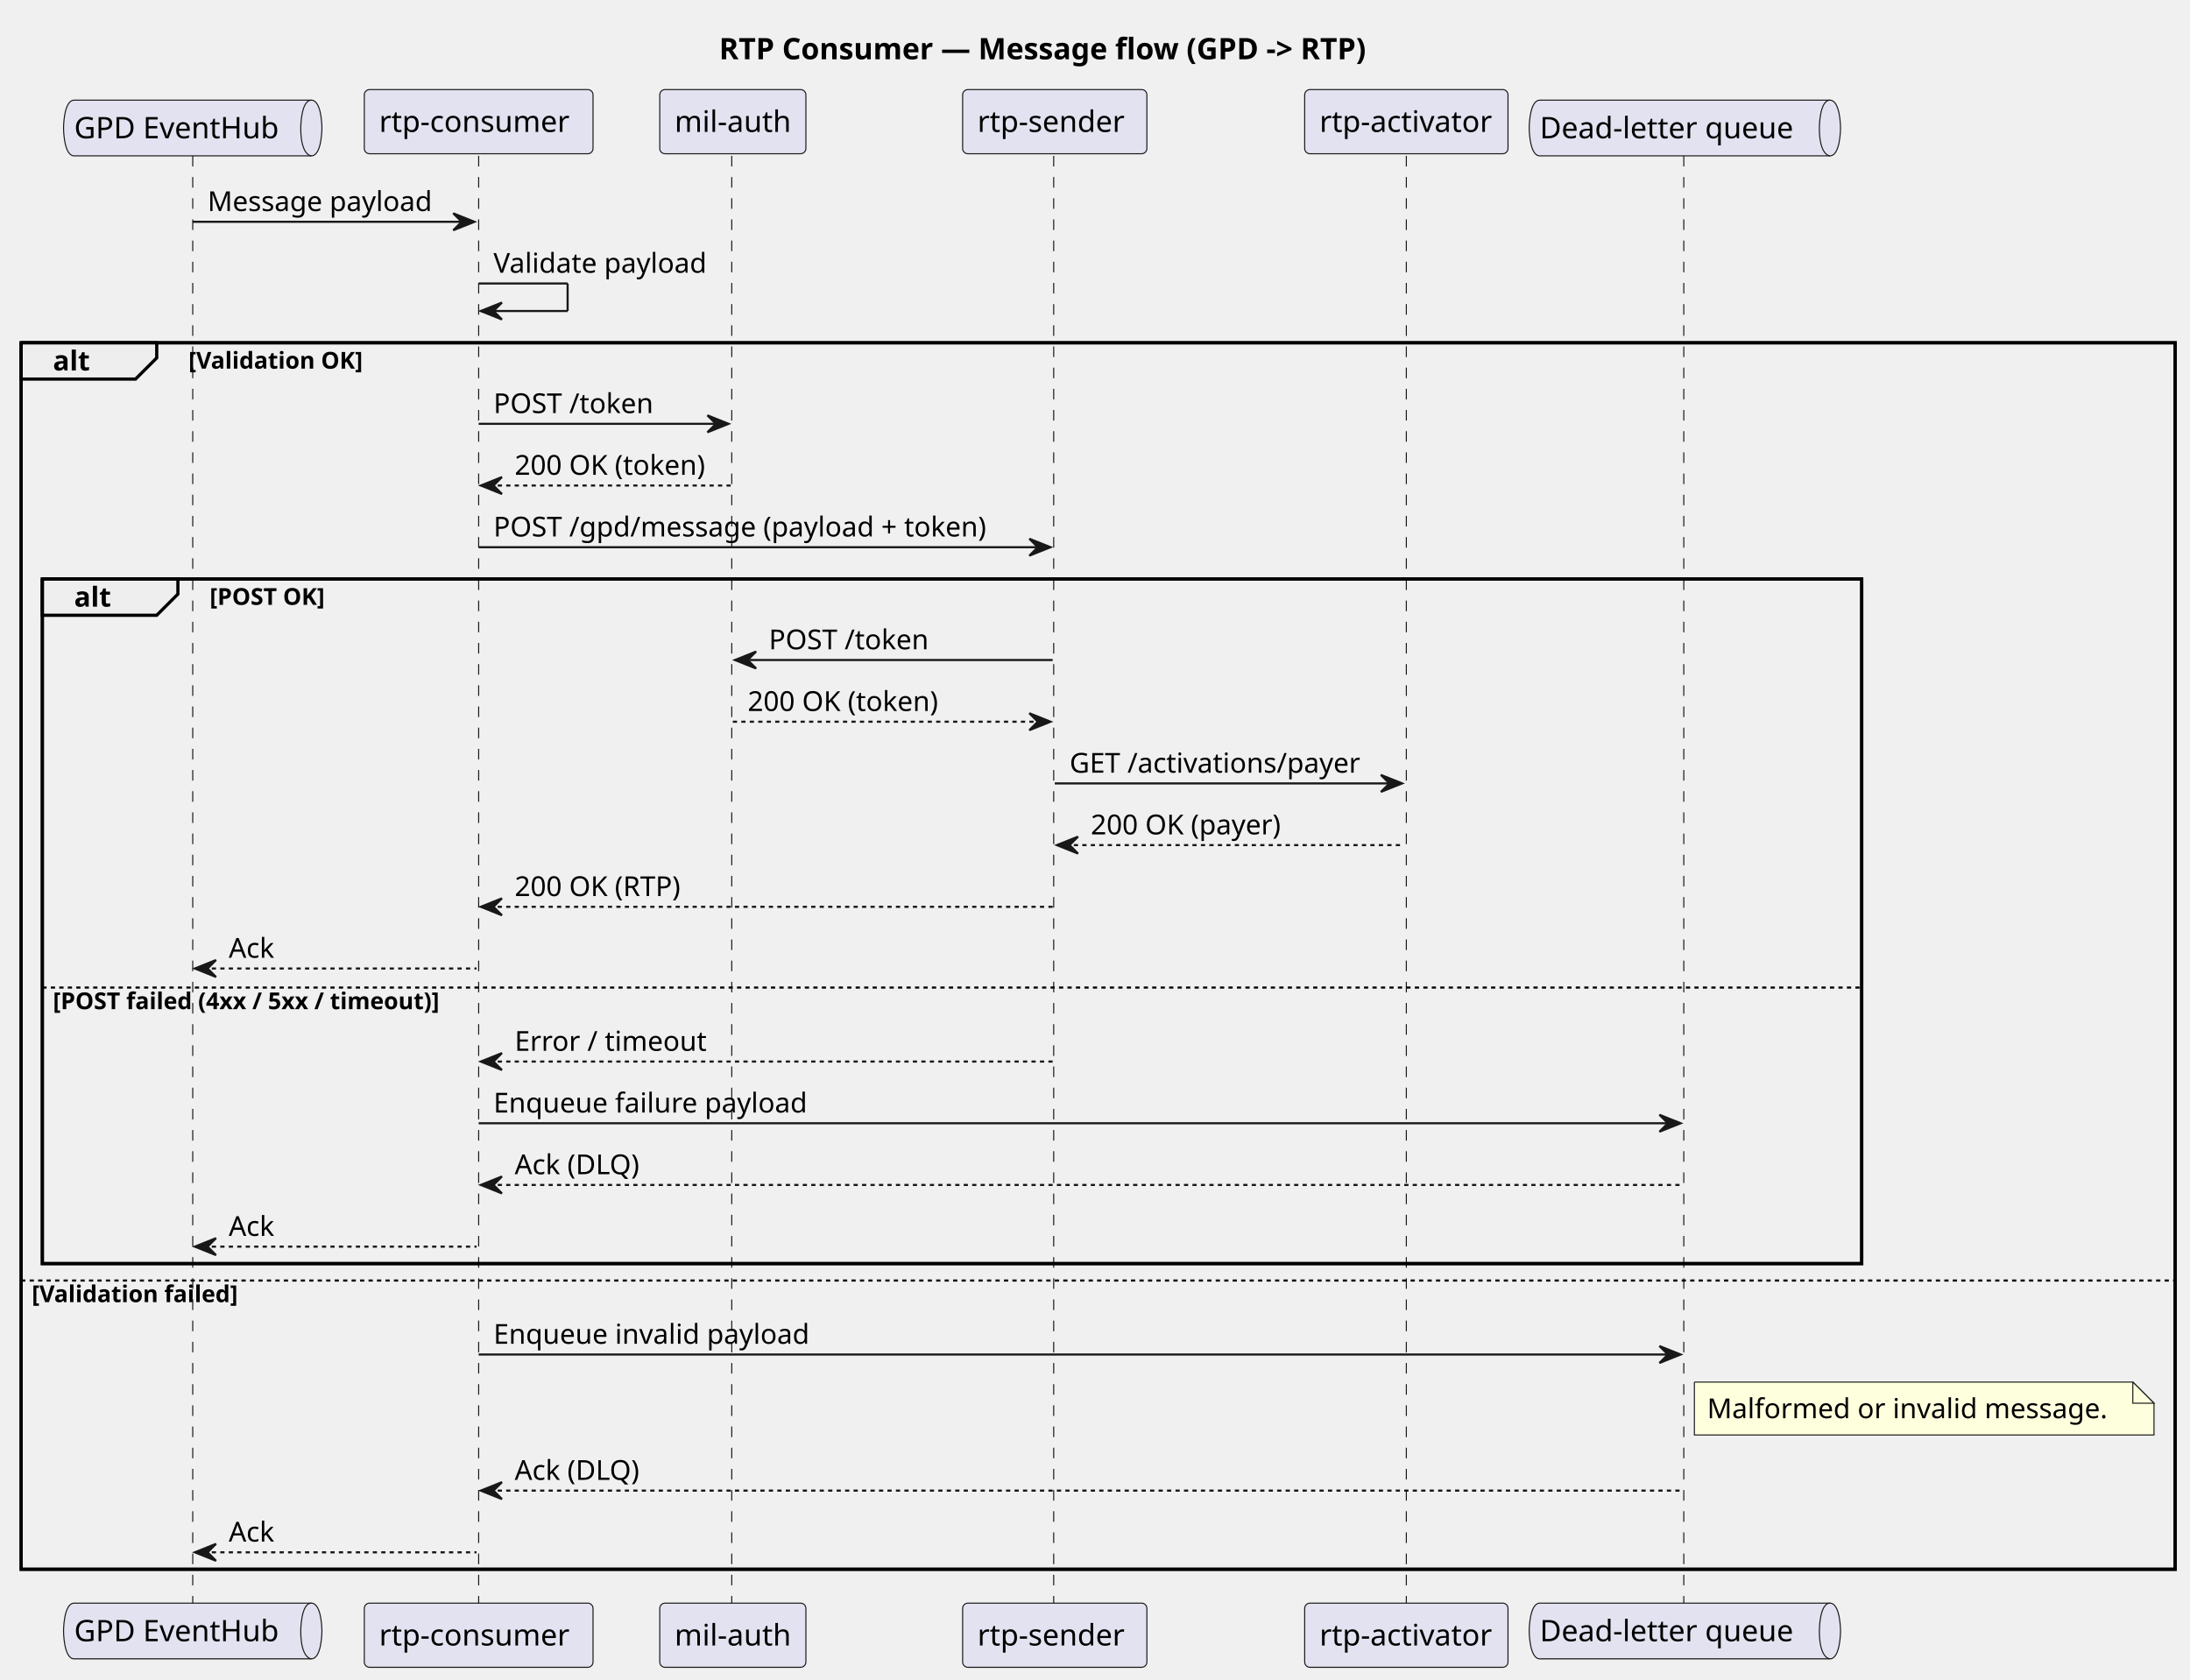
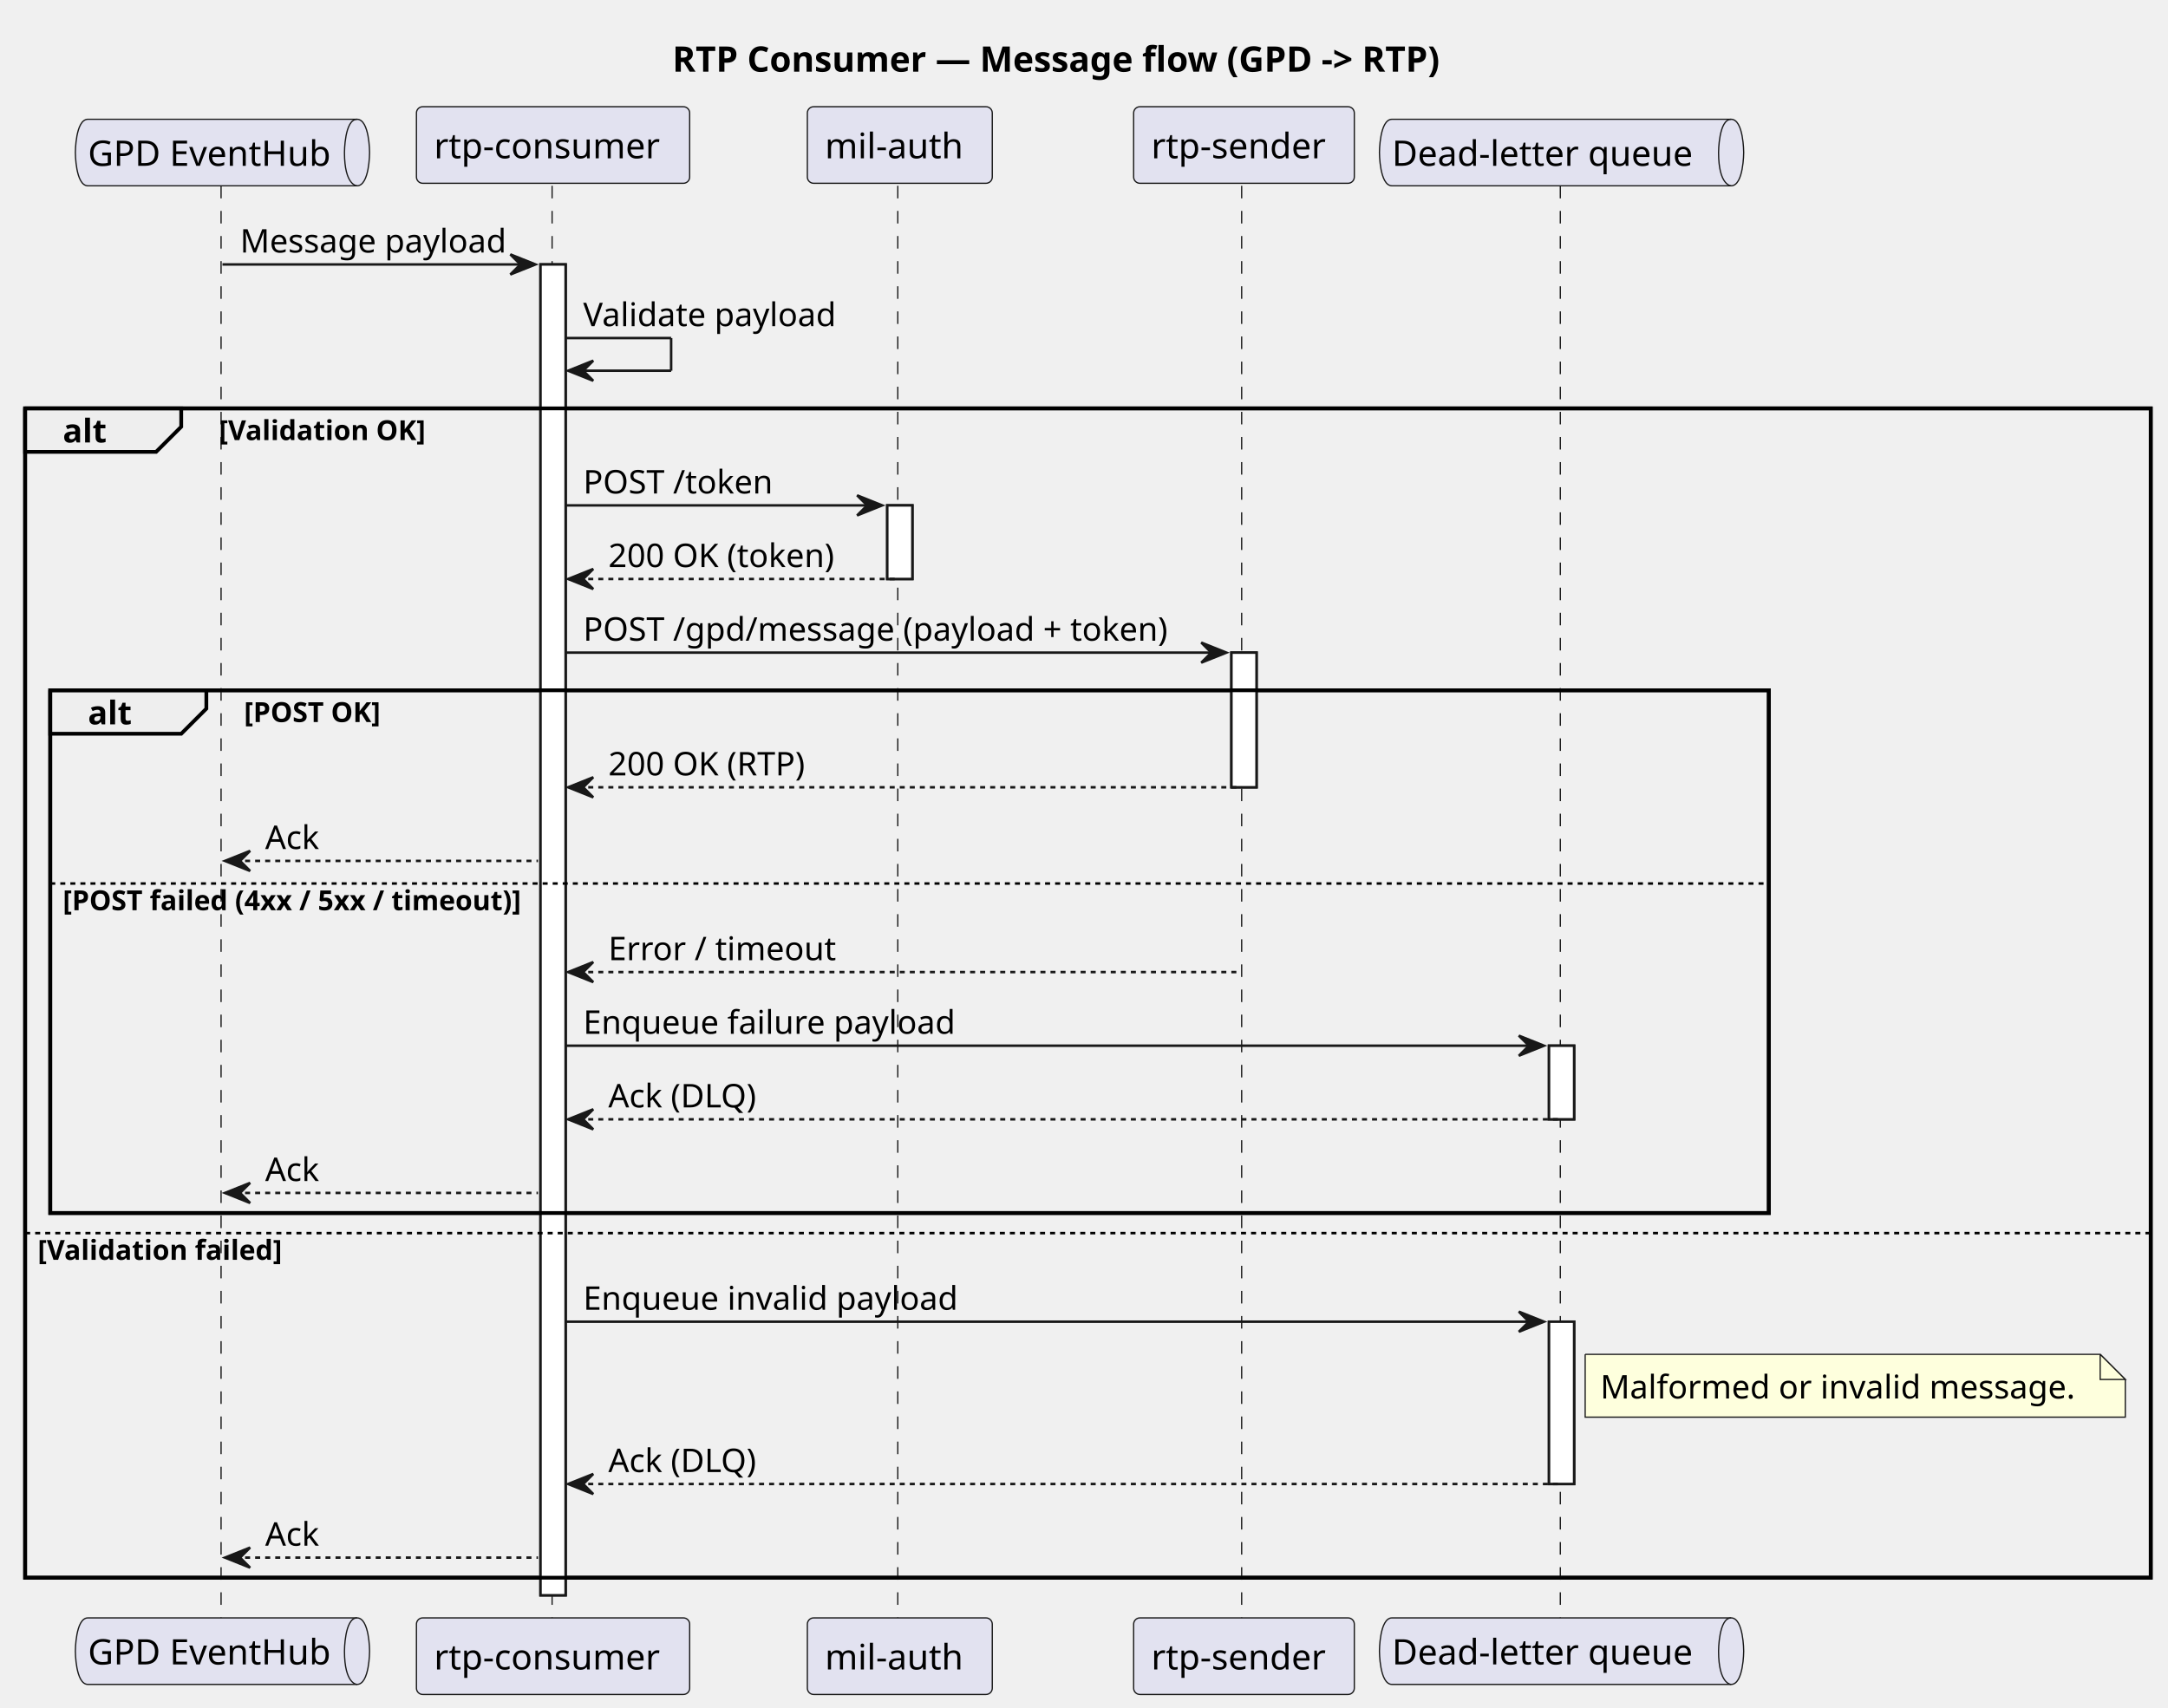
- <svg xmlns="http://www.w3.org/2000/svg" contentStyleType="text/css" height="793px" preserveAspectRatio="none" style="width:1034px;height:793px;background:#FFFFFF;" version="1.1" viewBox="0 0 1034 793" width="1034px" zoomAndPan="magnify">
+ <svg xmlns="http://www.w3.org/2000/svg" contentStyleType="text/css" data-diagram-type="SEQUENCE" height="680px" preserveAspectRatio="none" style="width:863px;height:680px;background:#FFFFFF;" version="1.1" viewBox="0 0 863 680" width="863px" zoomAndPan="magnify">
  <defs />
  <g>
-     <text fill="#000000" font-family="sans-serif" font-size="14" font-weight="bold" lengthAdjust="spacing" textLength="357" x="339.5" y="27.995">RTP Consumer — Message flow (GPD -&gt; RTP)</text>
-     <rect fill="none" height="579.133" style="stroke:#000000;stroke-width:1.5;" width="1017" x="10" y="161.859" />
-     <rect fill="none" height="323.266" style="stroke:#000000;stroke-width:1.5;" width="859" x="20" y="273.391" />
-     <line style="stroke:#181818;stroke-width:0.5;stroke-dasharray:5.0,5.0;" x1="91" x2="91" y1="73.594" y2="757.992" />
-     <line style="stroke:#181818;stroke-width:0.5;stroke-dasharray:5.0,5.0;" x1="226" x2="226" y1="73.594" y2="757.992" />
-     <line style="stroke:#181818;stroke-width:0.5;stroke-dasharray:5.0,5.0;" x1="345.5" x2="345.5" y1="73.594" y2="757.992" />
-     <line style="stroke:#181818;stroke-width:0.5;stroke-dasharray:5.0,5.0;" x1="497.5" x2="497.5" y1="73.594" y2="757.992" />
-     <line style="stroke:#181818;stroke-width:0.5;stroke-dasharray:5.0,5.0;" x1="664" x2="664" y1="73.594" y2="757.992" />
-     <line style="stroke:#181818;stroke-width:0.5;stroke-dasharray:5.0,5.0;" x1="795" x2="795" y1="73.594" y2="757.992" />
-     <path d="M35,47.297 L147,47.297 C152,47.297 152,60.445 152,60.445 C152,60.445 152,73.594 147,73.594 L35,73.594 C30,73.594 30,60.445 30,60.445 C30,60.445 30,47.297 35,47.297 " fill="#E2E2F0" style="stroke:#181818;stroke-width:0.5;" />
-     <path d="M147,47.297 C142,47.297 142,60.445 142,60.445 C142,73.594 147,73.594 147,73.594 " fill="none" style="stroke:#181818;stroke-width:0.5;" />
-     <text fill="#000000" font-family="sans-serif" font-size="14" lengthAdjust="spacing" textLength="102" x="35" y="65.292">GPD EventHub</text>
-     <path d="M35,756.992 L147,756.992 C152,756.992 152,770.141 152,770.141 C152,770.141 152,783.289 147,783.289 L35,783.289 C30,783.289 30,770.141 30,770.141 C30,770.141 30,756.992 35,756.992 " fill="#E2E2F0" style="stroke:#181818;stroke-width:0.5;" />
-     <path d="M147,756.992 C142,756.992 142,770.141 142,770.141 C142,783.289 147,783.289 147,783.289 " fill="none" style="stroke:#181818;stroke-width:0.5;" />
-     <text fill="#000000" font-family="sans-serif" font-size="14" lengthAdjust="spacing" textLength="102" x="35" y="774.987">GPD EventHub</text>
-     <rect fill="#E2E2F0" height="30.297" rx="2.5" ry="2.5" style="stroke:#181818;stroke-width:0.5;" width="108" x="172" y="42.297" />
-     <text fill="#000000" font-family="sans-serif" font-size="14" lengthAdjust="spacing" textLength="94" x="179" y="62.292">rtp-consumer</text>
-     <rect fill="#E2E2F0" height="30.297" rx="2.5" ry="2.5" style="stroke:#181818;stroke-width:0.5;" width="108" x="172" y="756.992" />
-     <text fill="#000000" font-family="sans-serif" font-size="14" lengthAdjust="spacing" textLength="94" x="179" y="776.987">rtp-consumer</text>
-     <rect fill="#E2E2F0" height="30.297" rx="2.5" ry="2.5" style="stroke:#181818;stroke-width:0.5;" width="69" x="311.5" y="42.297" />
-     <text fill="#000000" font-family="sans-serif" font-size="14" lengthAdjust="spacing" textLength="55" x="318.5" y="62.292">mil-auth</text>
-     <rect fill="#E2E2F0" height="30.297" rx="2.5" ry="2.5" style="stroke:#181818;stroke-width:0.5;" width="69" x="311.5" y="756.992" />
-     <text fill="#000000" font-family="sans-serif" font-size="14" lengthAdjust="spacing" textLength="55" x="318.5" y="776.987">mil-auth</text>
-     <rect fill="#E2E2F0" height="30.297" rx="2.5" ry="2.5" style="stroke:#181818;stroke-width:0.5;" width="87" x="454.5" y="42.297" />
-     <text fill="#000000" font-family="sans-serif" font-size="14" lengthAdjust="spacing" textLength="73" x="461.5" y="62.292">rtp-sender</text>
-     <rect fill="#E2E2F0" height="30.297" rx="2.5" ry="2.5" style="stroke:#181818;stroke-width:0.5;" width="87" x="454.5" y="756.992" />
-     <text fill="#000000" font-family="sans-serif" font-size="14" lengthAdjust="spacing" textLength="73" x="461.5" y="776.987">rtp-sender</text>
-     <rect fill="#E2E2F0" height="30.297" rx="2.5" ry="2.5" style="stroke:#181818;stroke-width:0.5;" width="96" x="616" y="42.297" />
-     <text fill="#000000" font-family="sans-serif" font-size="14" lengthAdjust="spacing" textLength="82" x="623" y="62.292">rtp-activator</text>
-     <rect fill="#E2E2F0" height="30.297" rx="2.5" ry="2.5" style="stroke:#181818;stroke-width:0.5;" width="96" x="616" y="756.992" />
-     <text fill="#000000" font-family="sans-serif" font-size="14" lengthAdjust="spacing" textLength="82" x="623" y="776.987">rtp-activator</text>
-     <path d="M727,47.297 L864,47.297 C869,47.297 869,60.445 869,60.445 C869,60.445 869,73.594 864,73.594 L727,73.594 C722,73.594 722,60.445 722,60.445 C722,60.445 722,47.297 727,47.297 " fill="#E2E2F0" style="stroke:#181818;stroke-width:0.5;" />
-     <path d="M864,47.297 C859,47.297 859,60.445 859,60.445 C859,73.594 864,73.594 864,73.594 " fill="none" style="stroke:#181818;stroke-width:0.5;" />
-     <text fill="#000000" font-family="sans-serif" font-size="14" lengthAdjust="spacing" textLength="127" x="727" y="65.292">Dead-letter queue</text>
-     <path d="M727,756.992 L864,756.992 C869,756.992 869,770.141 869,770.141 C869,770.141 869,783.289 864,783.289 L727,783.289 C722,783.289 722,770.141 722,770.141 C722,770.141 722,756.992 727,756.992 " fill="#E2E2F0" style="stroke:#181818;stroke-width:0.5;" />
-     <path d="M864,756.992 C859,756.992 859,770.141 859,770.141 C859,783.289 864,783.289 864,783.289 " fill="none" style="stroke:#181818;stroke-width:0.5;" />
-     <text fill="#000000" font-family="sans-serif" font-size="14" lengthAdjust="spacing" textLength="127" x="727" y="774.987">Dead-letter queue</text>
-     <polygon fill="#181818" points="214,100.727,224,104.727,214,108.727,218,104.727" style="stroke:#181818;stroke-width:1.0;" />
-     <line style="stroke:#181818;stroke-width:1.0;" x1="91" x2="220" y1="104.727" y2="104.727" />
-     <text fill="#000000" font-family="sans-serif" font-size="13" lengthAdjust="spacing" textLength="111" x="98" y="99.661">Message payload</text>
-     <line style="stroke:#181818;stroke-width:1.0;" x1="226" x2="268" y1="133.859" y2="133.859" />
-     <line style="stroke:#181818;stroke-width:1.0;" x1="268" x2="268" y1="133.859" y2="146.859" />
-     <line style="stroke:#181818;stroke-width:1.0;" x1="227" x2="268" y1="146.859" y2="146.859" />
-     <polygon fill="#181818" points="237,142.859,227,146.859,237,150.859,233,146.859" style="stroke:#181818;stroke-width:1.0;" />
-     <text fill="#000000" font-family="sans-serif" font-size="13" lengthAdjust="spacing" textLength="106" x="233" y="128.793">Validate payload</text>
-     <path d="M10,161.859 L74,161.859 L74,168.992 L64,178.992 L10,178.992 L10,161.859 " fill="#EEEEEE" style="stroke:#000000;stroke-width:1.5;" />
-     <rect fill="none" height="579.133" style="stroke:#000000;stroke-width:1.5;" width="1017" x="10" y="161.859" />
-     <text fill="#000000" font-family="sans-serif" font-size="13" font-weight="bold" lengthAdjust="spacing" textLength="19" x="25" y="174.926">alt</text>
-     <text fill="#000000" font-family="sans-serif" font-size="11" font-weight="bold" lengthAdjust="spacing" textLength="98" x="89" y="174.07">[Validation OK]</text>
-     <polygon fill="#181818" points="334,196.125,344,200.125,334,204.125,338,200.125" style="stroke:#181818;stroke-width:1.0;" />
-     <line style="stroke:#181818;stroke-width:1.0;" x1="226" x2="340" y1="200.125" y2="200.125" />
-     <text fill="#000000" font-family="sans-serif" font-size="13" lengthAdjust="spacing" textLength="78" x="233" y="195.059">POST /token</text>
-     <polygon fill="#181818" points="237,225.258,227,229.258,237,233.258,233,229.258" style="stroke:#181818;stroke-width:1.0;" />
-     <line style="stroke:#181818;stroke-width:1.0;stroke-dasharray:2.0,2.0;" x1="231" x2="345" y1="229.258" y2="229.258" />
-     <text fill="#000000" font-family="sans-serif" font-size="13" lengthAdjust="spacing" textLength="96" x="243" y="224.192">200 OK (token)</text>
-     <polygon fill="#181818" points="486,254.391,496,258.391,486,262.391,490,258.391" style="stroke:#181818;stroke-width:1.0;" />
-     <line style="stroke:#181818;stroke-width:1.0;" x1="226" x2="492" y1="258.391" y2="258.391" />
-     <text fill="#000000" font-family="sans-serif" font-size="13" lengthAdjust="spacing" textLength="248" x="233" y="253.325">POST /gpd/message (payload + token)</text>
-     <path d="M20,273.391 L84,273.391 L84,280.523 L74,290.523 L20,290.523 L20,273.391 " fill="#EEEEEE" style="stroke:#000000;stroke-width:1.5;" />
-     <rect fill="none" height="323.266" style="stroke:#000000;stroke-width:1.5;" width="859" x="20" y="273.391" />
-     <text fill="#000000" font-family="sans-serif" font-size="13" font-weight="bold" lengthAdjust="spacing" textLength="19" x="35" y="286.457">alt</text>
-     <text fill="#000000" font-family="sans-serif" font-size="11" font-weight="bold" lengthAdjust="spacing" textLength="67" x="99" y="285.601">[POST OK]</text>
-     <polygon fill="#181818" points="357,307.656,347,311.656,357,315.656,353,311.656" style="stroke:#181818;stroke-width:1.0;" />
-     <line style="stroke:#181818;stroke-width:1.0;" x1="351" x2="497" y1="311.656" y2="311.656" />
-     <text fill="#000000" font-family="sans-serif" font-size="13" lengthAdjust="spacing" textLength="78" x="363" y="306.59">POST /token</text>
-     <polygon fill="#181818" points="486,336.789,496,340.789,486,344.789,490,340.789" style="stroke:#181818;stroke-width:1.0;" />
-     <line style="stroke:#181818;stroke-width:1.0;stroke-dasharray:2.0,2.0;" x1="346" x2="492" y1="340.789" y2="340.789" />
-     <text fill="#000000" font-family="sans-serif" font-size="13" lengthAdjust="spacing" textLength="96" x="353" y="335.723">200 OK (token)</text>
-     <polygon fill="#181818" points="652,365.922,662,369.922,652,373.922,656,369.922" style="stroke:#181818;stroke-width:1.0;" />
-     <line style="stroke:#181818;stroke-width:1.0;" x1="498" x2="658" y1="369.922" y2="369.922" />
-     <text fill="#000000" font-family="sans-serif" font-size="13" lengthAdjust="spacing" textLength="142" x="505" y="364.856">GET /activations/payer</text>
-     <polygon fill="#181818" points="509,395.055,499,399.055,509,403.055,505,399.055" style="stroke:#181818;stroke-width:1.0;" />
-     <line style="stroke:#181818;stroke-width:1.0;stroke-dasharray:2.0,2.0;" x1="503" x2="663" y1="399.055" y2="399.055" />
-     <text fill="#000000" font-family="sans-serif" font-size="13" lengthAdjust="spacing" textLength="96" x="515" y="393.989">200 OK (payer)</text>
-     <polygon fill="#181818" points="237,424.188,227,428.188,237,432.188,233,428.188" style="stroke:#181818;stroke-width:1.0;" />
-     <line style="stroke:#181818;stroke-width:1.0;stroke-dasharray:2.0,2.0;" x1="231" x2="497" y1="428.188" y2="428.188" />
-     <text fill="#000000" font-family="sans-serif" font-size="13" lengthAdjust="spacing" textLength="83" x="243" y="423.122">200 OK (RTP)</text>
-     <polygon fill="#181818" points="102,453.32,92,457.32,102,461.32,98,457.32" style="stroke:#181818;stroke-width:1.0;" />
-     <line style="stroke:#181818;stroke-width:1.0;stroke-dasharray:2.0,2.0;" x1="96" x2="225" y1="457.32" y2="457.32" />
-     <text fill="#000000" font-family="sans-serif" font-size="13" lengthAdjust="spacing" textLength="23" x="108" y="452.254">Ack</text>
-     <line style="stroke:#000000;stroke-width:1.0;stroke-dasharray:2.0,2.0;" x1="20" x2="879" y1="466.32" y2="466.32" />
-     <text fill="#000000" font-family="sans-serif" font-size="11" font-weight="bold" lengthAdjust="spacing" textLength="216" x="25" y="476.531">[POST failed (4xx / 5xx / timeout)]</text>
-     <polygon fill="#181818" points="237,497.258,227,501.258,237,505.258,233,501.258" style="stroke:#181818;stroke-width:1.0;" />
-     <line style="stroke:#181818;stroke-width:1.0;stroke-dasharray:2.0,2.0;" x1="231" x2="497" y1="501.258" y2="501.258" />
-     <text fill="#000000" font-family="sans-serif" font-size="13" lengthAdjust="spacing" textLength="93" x="243" y="496.192">Error / timeout</text>
-     <polygon fill="#181818" points="783.5,526.391,793.5,530.391,783.5,534.391,787.5,530.391" style="stroke:#181818;stroke-width:1.0;" />
-     <line style="stroke:#181818;stroke-width:1.0;" x1="226" x2="789.5" y1="530.391" y2="530.391" />
-     <text fill="#000000" font-family="sans-serif" font-size="13" lengthAdjust="spacing" textLength="153" x="233" y="525.325">Enqueue failure payload</text>
-     <polygon fill="#181818" points="237,555.523,227,559.523,237,563.523,233,559.523" style="stroke:#181818;stroke-width:1.0;" />
-     <line style="stroke:#181818;stroke-width:1.0;stroke-dasharray:2.0,2.0;" x1="231" x2="794.5" y1="559.523" y2="559.523" />
-     <text fill="#000000" font-family="sans-serif" font-size="13" lengthAdjust="spacing" textLength="64" x="243" y="554.457">Ack (DLQ)</text>
-     <polygon fill="#181818" points="102,584.656,92,588.656,102,592.656,98,588.656" style="stroke:#181818;stroke-width:1.0;" />
-     <line style="stroke:#181818;stroke-width:1.0;stroke-dasharray:2.0,2.0;" x1="96" x2="225" y1="588.656" y2="588.656" />
-     <text fill="#000000" font-family="sans-serif" font-size="13" lengthAdjust="spacing" textLength="23" x="108" y="583.59">Ack</text>
-     <line style="stroke:#000000;stroke-width:1.0;stroke-dasharray:2.0,2.0;" x1="10" x2="1027" y1="604.656" y2="604.656" />
-     <text fill="#000000" font-family="sans-serif" font-size="11" font-weight="bold" lengthAdjust="spacing" textLength="116" x="15" y="614.867">[Validation failed]</text>
-     <polygon fill="#181818" points="783.5,635.594,793.5,639.594,783.5,643.594,787.5,639.594" style="stroke:#181818;stroke-width:1.0;" />
-     <line style="stroke:#181818;stroke-width:1.0;" x1="226" x2="789.5" y1="639.594" y2="639.594" />
-     <text fill="#000000" font-family="sans-serif" font-size="13" lengthAdjust="spacing" textLength="154" x="233" y="634.528">Enqueue invalid payload</text>
-     <path d="M800,652.594 L800,677.594 L1017,677.594 L1017,662.594 L1007,652.594 L800,652.594 " fill="#FEFFDD" style="stroke:#181818;stroke-width:0.5;" />
-     <path d="M1007,652.594 L1007,662.594 L1017,662.594 L1007,652.594 " fill="#FEFFDD" style="stroke:#181818;stroke-width:0.5;" />
-     <text fill="#000000" font-family="sans-serif" font-size="13" lengthAdjust="spacing" textLength="196" x="806" y="669.661">Malformed or invalid message.</text>
-     <polygon fill="#181818" points="237,699.859,227,703.859,237,707.859,233,703.859" style="stroke:#181818;stroke-width:1.0;" />
-     <line style="stroke:#181818;stroke-width:1.0;stroke-dasharray:2.0,2.0;" x1="231" x2="794.5" y1="703.859" y2="703.859" />
-     <text fill="#000000" font-family="sans-serif" font-size="13" lengthAdjust="spacing" textLength="64" x="243" y="698.793">Ack (DLQ)</text>
-     <polygon fill="#181818" points="102,728.992,92,732.992,102,736.992,98,732.992" style="stroke:#181818;stroke-width:1.0;" />
-     <line style="stroke:#181818;stroke-width:1.0;stroke-dasharray:2.0,2.0;" x1="96" x2="225" y1="732.992" y2="732.992" />
-     <text fill="#000000" font-family="sans-serif" font-size="13" lengthAdjust="spacing" textLength="23" x="108" y="727.926">Ack</text>
+     <text fill="#000000" font-family="sans-serif" font-size="14" font-weight="bold" lengthAdjust="spacing" textLength="329.841" x="267.645" y="28.535">RTP Consumer — Message flow (GPD -&gt; RTP)</text>
+     <g>
+       <rect fill="#FFFFFF" height="529.879" style="stroke:#181818;stroke-width:1;" width="10" x="215.152" y="105.287" />
+     </g>
+     <g>
+       <rect fill="#FFFFFF" height="29.311" style="stroke:#181818;stroke-width:1;" width="10" x="353.184" y="201.219" />
+     </g>
+     <g>
+       <rect fill="#FFFFFF" height="53.621" style="stroke:#181818;stroke-width:1;" width="10" x="490.181" y="259.84" />
+     </g>
+     <g>
+       <rect fill="#FFFFFF" height="29.311" style="stroke:#181818;stroke-width:1;" width="10" x="616.599" y="416.348" />
+     </g>
+     <g>
+       <rect fill="#FFFFFF" height="64.621" style="stroke:#181818;stroke-width:1;" width="10" x="616.599" y="526.234" />
+     </g>
+     <rect fill="none" height="465.568" style="stroke:#000000;stroke-width:1.5;" width="846.13" x="10" y="162.598" />
+     <rect fill="none" height="208.129" style="stroke:#000000;stroke-width:1.5;" width="684.097" x="20" y="274.84" />
+     <g>
+       <rect fill="#000000" fill-opacity="0" height="571.189" width="8" x="84.559" y="73.977" />
+       <line style="stroke:#181818;stroke-width:0.5;stroke-dasharray:5,5;" x1="88" x2="88" y1="73.977" y2="645.166" />
+     </g>
+     <g>
+       <rect fill="#000000" fill-opacity="0" height="571.189" width="8" x="216.152" y="73.977" />
+       <line style="stroke:#181818;stroke-width:0.5;stroke-dasharray:5,5;" x1="219.772" x2="219.772" y1="73.977" y2="645.166" />
+     </g>
+     <g>
+       <rect fill="#000000" fill-opacity="0" height="571.189" width="8" x="354.184" y="73.977" />
+       <line style="stroke:#181818;stroke-width:0.5;stroke-dasharray:5,5;" x1="357.379" x2="357.379" y1="73.977" y2="645.166" />
+     </g>
+     <g>
+       <rect fill="#000000" fill-opacity="0" height="571.189" width="8" x="491.181" y="73.977" />
+       <line style="stroke:#181818;stroke-width:0.5;stroke-dasharray:5,5;" x1="494.26" x2="494.26" y1="73.977" y2="645.166" />
+     </g>
+     <g>
+       <rect fill="#000000" fill-opacity="0" height="571.189" width="8" x="617.599" y="73.977" />
+       <line style="stroke:#181818;stroke-width:0.5;stroke-dasharray:5,5;" x1="621.102" x2="621.102" y1="73.977" y2="645.166" />
+     </g>
+     <g class="participant participant-head" data-participant="EH">
+       <path d="M35,47.488 L142.118,47.488 C147.118,47.488 147.118,60.732 147.118,60.732 C147.118,60.732 147.118,73.977 142.118,73.977 L35,73.977 C30,73.977 30,60.732 30,60.732 C30,60.732 30,47.488 35,47.488" fill="#E2E2F0" style="stroke:#181818;stroke-width:0.5;" />
+       <path d="M142.118,47.488 C137.118,47.488 137.118,60.732 137.118,60.732 C137.118,73.977 142.118,73.977 142.118,73.977" fill="none" style="stroke:#181818;stroke-width:0.5;" />
+       <text fill="#000000" font-family="sans-serif" font-size="14" lengthAdjust="spacing" textLength="97.118" x="35" y="66.023">GPD EventHub</text>
+     </g>
+     <g class="participant participant-tail" data-participant="EH">
+       <path d="M35,644.166 L142.118,644.166 C147.118,644.166 147.118,657.41 147.118,657.41 C147.118,657.41 147.118,670.654 142.118,670.654 L35,670.654 C30,670.654 30,657.41 30,657.41 C30,657.41 30,644.166 35,644.166" fill="#E2E2F0" style="stroke:#181818;stroke-width:0.5;" />
+       <path d="M142.118,644.166 C137.118,644.166 137.118,657.41 137.118,657.41 C137.118,670.654 142.118,670.654 142.118,670.654" fill="none" style="stroke:#181818;stroke-width:0.5;" />
+       <text fill="#000000" font-family="sans-serif" font-size="14" lengthAdjust="spacing" textLength="97.118" x="35" y="662.701">GPD EventHub</text>
+     </g>
+     <g class="participant participant-head" data-participant="C">
+       <rect fill="#E2E2F0" height="30.488" rx="2.5" ry="2.5" style="stroke:#181818;stroke-width:0.5;" width="108.76" x="165.772" y="42.488" />
+       <text fill="#000000" font-family="sans-serif" font-size="14" lengthAdjust="spacing" textLength="94.76" x="172.772" y="63.023">rtp-consumer</text>
+     </g>
+     <g class="participant participant-tail" data-participant="C">
+       <rect fill="#E2E2F0" height="30.488" rx="2.5" ry="2.5" style="stroke:#181818;stroke-width:0.5;" width="108.76" x="165.772" y="644.166" />
+       <text fill="#000000" font-family="sans-serif" font-size="14" lengthAdjust="spacing" textLength="94.76" x="172.772" y="664.701">rtp-consumer</text>
+     </g>
+     <g class="participant participant-head" data-participant="MA">
+       <rect fill="#E2E2F0" height="30.488" rx="2.5" ry="2.5" style="stroke:#181818;stroke-width:0.5;" width="73.609" x="321.379" y="42.488" />
+       <text fill="#000000" font-family="sans-serif" font-size="14" lengthAdjust="spacing" textLength="59.609" x="328.379" y="63.023">mil-auth</text>
+     </g>
+     <g class="participant participant-tail" data-participant="MA">
+       <rect fill="#E2E2F0" height="30.488" rx="2.5" ry="2.5" style="stroke:#181818;stroke-width:0.5;" width="73.609" x="321.379" y="644.166" />
+       <text fill="#000000" font-family="sans-serif" font-size="14" lengthAdjust="spacing" textLength="59.609" x="328.379" y="664.701">mil-auth</text>
+     </g>
+     <g class="participant participant-head" data-participant="S">
+       <rect fill="#E2E2F0" height="30.488" rx="2.5" ry="2.5" style="stroke:#181818;stroke-width:0.5;" width="87.842" x="451.26" y="42.488" />
+       <text fill="#000000" font-family="sans-serif" font-size="14" lengthAdjust="spacing" textLength="73.842" x="458.26" y="63.023">rtp-sender</text>
+     </g>
+     <g class="participant participant-tail" data-participant="S">
+       <rect fill="#E2E2F0" height="30.488" rx="2.5" ry="2.5" style="stroke:#181818;stroke-width:0.5;" width="87.842" x="451.26" y="644.166" />
+       <text fill="#000000" font-family="sans-serif" font-size="14" lengthAdjust="spacing" textLength="73.842" x="458.26" y="664.701">rtp-sender</text>
+     </g>
+     <g class="participant participant-head" data-participant="DLQ">
+       <path d="M554.102,47.488 L689.097,47.488 C694.097,47.488 694.097,60.732 694.097,60.732 C694.097,60.732 694.097,73.977 689.097,73.977 L554.102,73.977 C549.102,73.977 549.102,60.732 549.102,60.732 C549.102,60.732 549.102,47.488 554.102,47.488" fill="#E2E2F0" style="stroke:#181818;stroke-width:0.5;" />
+       <path d="M689.097,47.488 C684.097,47.488 684.097,60.732 684.097,60.732 C684.097,73.977 689.097,73.977 689.097,73.977" fill="none" style="stroke:#181818;stroke-width:0.5;" />
+       <text fill="#000000" font-family="sans-serif" font-size="14" lengthAdjust="spacing" textLength="124.995" x="554.102" y="66.023">Dead-letter queue</text>
+     </g>
+     <g class="participant participant-tail" data-participant="DLQ">
+       <path d="M554.102,644.166 L689.097,644.166 C694.097,644.166 694.097,657.41 694.097,657.41 C694.097,657.41 694.097,670.654 689.097,670.654 L554.102,670.654 C549.102,670.654 549.102,657.41 549.102,657.41 C549.102,657.41 549.102,644.166 554.102,644.166" fill="#E2E2F0" style="stroke:#181818;stroke-width:0.5;" />
+       <path d="M689.097,644.166 C684.097,644.166 684.097,657.41 684.097,657.41 C684.097,670.654 689.097,670.654 689.097,670.654" fill="none" style="stroke:#181818;stroke-width:0.5;" />
+       <text fill="#000000" font-family="sans-serif" font-size="14" lengthAdjust="spacing" textLength="124.995" x="554.102" y="662.701">Dead-letter queue</text>
+     </g>
+     <g>
+       <rect fill="#FFFFFF" height="529.879" style="stroke:#181818;stroke-width:1;" width="10" x="215.152" y="105.287" />
+     </g>
+     <g>
+       <rect fill="#FFFFFF" height="29.311" style="stroke:#181818;stroke-width:1;" width="10" x="353.184" y="201.219" />
+     </g>
+     <g>
+       <rect fill="#FFFFFF" height="53.621" style="stroke:#181818;stroke-width:1;" width="10" x="490.181" y="259.84" />
+     </g>
+     <g>
+       <rect fill="#FFFFFF" height="29.311" style="stroke:#181818;stroke-width:1;" width="10" x="616.599" y="416.348" />
+     </g>
+     <g>
+       <rect fill="#FFFFFF" height="64.621" style="stroke:#181818;stroke-width:1;" width="10" x="616.599" y="526.234" />
+     </g>
+     <g class="message" data-participant-1="EH" data-participant-2="C">
+       <polygon fill="#181818" points="203.152,101.287,213.152,105.287,203.152,109.287,207.152,105.287" style="stroke:#181818;stroke-width:1;" />
+       <line style="stroke:#181818;stroke-width:1;" x1="88.559" x2="209.152" y1="105.287" y2="105.287" />
+       <text fill="#000000" font-family="sans-serif" font-size="13" lengthAdjust="spacing" textLength="107.593" x="95.559" y="100.545">Message payload</text>
+     </g>
+     <g class="message" data-participant-1="C" data-participant-2="C">
+       <line style="stroke:#181818;stroke-width:1;" x1="225.152" x2="267.152" y1="134.598" y2="134.598" />
+       <line style="stroke:#181818;stroke-width:1;" x1="267.152" x2="267.152" y1="134.598" y2="147.598" />
+       <line style="stroke:#181818;stroke-width:1;" x1="226.152" x2="267.152" y1="147.598" y2="147.598" />
+       <polygon fill="#181818" points="236.152,143.598,226.152,147.598,236.152,151.598,232.152,147.598" style="stroke:#181818;stroke-width:1;" />
+       <text fill="#000000" font-family="sans-serif" font-size="13" lengthAdjust="spacing" textLength="104.032" x="232.152" y="129.856">Validate payload</text>
+     </g>
+     <path d="M10,162.598 L72.139,162.598 L72.139,169.908 L62.139,179.908 L10,179.908 L10,162.598" fill="#EEEEEE" style="stroke:#000000;stroke-width:1.5;" />
+     <rect fill="none" height="465.568" style="stroke:#000000;stroke-width:1.5;" width="846.13" x="10" y="162.598" />
+     <text fill="#000000" font-family="sans-serif" font-size="13" font-weight="bold" lengthAdjust="spacing" textLength="17.139" x="25" y="176.166">alt</text>
+     <text fill="#000000" font-family="sans-serif" font-size="11" font-weight="bold" lengthAdjust="spacing" textLength="85.991" x="87.139" y="175.232">[Validation OK]</text>
+     <g class="message" data-participant-1="C" data-participant-2="MA">
+       <polygon fill="#181818" points="341.184,197.219,351.184,201.219,341.184,205.219,345.184,201.219" style="stroke:#181818;stroke-width:1;" />
+       <line style="stroke:#181818;stroke-width:1;" x1="225.152" x2="347.184" y1="201.219" y2="201.219" />
+       <text fill="#000000" font-family="sans-serif" font-size="13" lengthAdjust="spacing" textLength="79.193" x="232.152" y="196.477">POST /token</text>
+     </g>
+     <g class="message" data-participant-1="MA" data-participant-2="C">
+       <polygon fill="#181818" points="236.152,226.529,226.152,230.529,236.152,234.529,232.152,230.529" style="stroke:#181818;stroke-width:1;" />
+       <line style="stroke:#181818;stroke-width:1;stroke-dasharray:2,2;" x1="230.152" x2="357.184" y1="230.529" y2="230.529" />
+       <text fill="#000000" font-family="sans-serif" font-size="13" lengthAdjust="spacing" textLength="95.685" x="242.152" y="225.787">200 OK (token)</text>
+     </g>
+     <g class="message" data-participant-1="C" data-participant-2="S">
+       <polygon fill="#181818" points="478.181,255.84,488.181,259.84,478.181,263.84,482.181,259.84" style="stroke:#181818;stroke-width:1;" />
+       <line style="stroke:#181818;stroke-width:1;" x1="225.152" x2="484.181" y1="259.84" y2="259.84" />
+       <text fill="#000000" font-family="sans-serif" font-size="13" lengthAdjust="spacing" textLength="246.029" x="232.152" y="255.098">POST /gpd/message (payload + token)</text>
+     </g>
+     <path d="M20,274.84 L82.139,274.84 L82.139,282.15 L72.139,292.15 L20,292.15 L20,274.84" fill="#EEEEEE" style="stroke:#000000;stroke-width:1.5;" />
+     <rect fill="none" height="208.129" style="stroke:#000000;stroke-width:1.5;" width="684.097" x="20" y="274.84" />
+     <text fill="#000000" font-family="sans-serif" font-size="13" font-weight="bold" lengthAdjust="spacing" textLength="17.139" x="35" y="288.408">alt</text>
+     <text fill="#000000" font-family="sans-serif" font-size="11" font-weight="bold" lengthAdjust="spacing" textLength="58.319" x="97.139" y="287.475">[POST OK]</text>
+     <g class="message" data-participant-1="S" data-participant-2="C">
+       <polygon fill="#181818" points="236.152,309.461,226.152,313.461,236.152,317.461,232.152,313.461" style="stroke:#181818;stroke-width:1;" />
+       <line style="stroke:#181818;stroke-width:1;stroke-dasharray:2,2;" x1="230.152" x2="494.181" y1="313.461" y2="313.461" />
+       <text fill="#000000" font-family="sans-serif" font-size="13" lengthAdjust="spacing" textLength="83.554" x="242.152" y="308.719">200 OK (RTP)</text>
+     </g>
+     <g class="message" data-participant-1="C" data-participant-2="EH">
+       <polygon fill="#181818" points="99.559,338.772,89.559,342.772,99.559,346.772,95.559,342.772" style="stroke:#181818;stroke-width:1;" />
+       <line style="stroke:#181818;stroke-width:1;stroke-dasharray:2,2;" x1="93.559" x2="214.152" y1="342.772" y2="342.772" />
+       <text fill="#000000" font-family="sans-serif" font-size="13" lengthAdjust="spacing" textLength="23.226" x="105.559" y="338.029">Ack</text>
+     </g>
+     <line style="stroke:#000000;stroke-width:1;stroke-dasharray:2,2;" x1="20" x2="704.097" y1="351.772" y2="351.772" />
+     <text fill="#000000" font-family="sans-serif" font-size="11" font-weight="bold" lengthAdjust="spacing" textLength="196.453" x="25" y="362.406">[POST failed (4xx / 5xx / timeout)]</text>
+     <g class="message" data-participant-1="S" data-participant-2="C">
+       <polygon fill="#181818" points="236.152,383.037,226.152,387.037,236.152,391.037,232.152,387.037" style="stroke:#181818;stroke-width:1;" />
+       <line style="stroke:#181818;stroke-width:1;stroke-dasharray:2,2;" x1="230.152" x2="494.181" y1="387.037" y2="387.037" />
+       <text fill="#000000" font-family="sans-serif" font-size="13" lengthAdjust="spacing" textLength="94.948" x="242.152" y="382.295">Error / timeout</text>
+     </g>
+     <g class="message" data-participant-1="C" data-participant-2="DLQ">
+       <polygon fill="#181818" points="604.599,412.348,614.599,416.348,604.599,420.348,608.599,416.348" style="stroke:#181818;stroke-width:1;" />
+       <line style="stroke:#181818;stroke-width:1;" x1="225.152" x2="610.599" y1="416.348" y2="416.348" />
+       <text fill="#000000" font-family="sans-serif" font-size="13" lengthAdjust="spacing" textLength="151.506" x="232.152" y="411.606">Enqueue failure payload</text>
+     </g>
+     <g class="message" data-participant-1="DLQ" data-participant-2="C">
+       <polygon fill="#181818" points="236.152,441.658,226.152,445.658,236.152,449.658,232.152,445.658" style="stroke:#181818;stroke-width:1;" />
+       <line style="stroke:#181818;stroke-width:1;stroke-dasharray:2,2;" x1="230.152" x2="620.599" y1="445.658" y2="445.658" />
+       <text fill="#000000" font-family="sans-serif" font-size="13" lengthAdjust="spacing" textLength="62.562" x="242.152" y="440.916">Ack (DLQ)</text>
+     </g>
+     <g class="message" data-participant-1="C" data-participant-2="EH">
+       <polygon fill="#181818" points="99.559,470.969,89.559,474.969,99.559,478.969,95.559,474.969" style="stroke:#181818;stroke-width:1;" />
+       <line style="stroke:#181818;stroke-width:1;stroke-dasharray:2,2;" x1="93.559" x2="214.152" y1="474.969" y2="474.969" />
+       <text fill="#000000" font-family="sans-serif" font-size="13" lengthAdjust="spacing" textLength="23.226" x="105.559" y="470.227">Ack</text>
+     </g>
+     <line style="stroke:#000000;stroke-width:1;stroke-dasharray:2,2;" x1="10" x2="856.13" y1="490.969" y2="490.969" />
+     <text fill="#000000" font-family="sans-serif" font-size="11" font-weight="bold" lengthAdjust="spacing" textLength="101.041" x="15" y="501.603">[Validation failed]</text>
+     <g class="message" data-participant-1="C" data-participant-2="DLQ">
+       <polygon fill="#181818" points="604.599,522.234,614.599,526.234,604.599,530.234,608.599,526.234" style="stroke:#181818;stroke-width:1;" />
+       <line style="stroke:#181818;stroke-width:1;" x1="225.152" x2="610.599" y1="526.234" y2="526.234" />
+       <text fill="#000000" font-family="sans-serif" font-size="13" lengthAdjust="spacing" textLength="152.833" x="232.152" y="521.492">Enqueue invalid payload</text>
+     </g>
+     <path d="M631,539.234 L631,564.234 L846,564.234 L846,549.234 L836,539.234 L631,539.234" fill="#FEFFDD" style="stroke:#181818;stroke-width:0.5;" />
+     <path d="M836,539.234 L836,549.234 L846,549.234 L836,539.234" fill="#FEFFDD" style="stroke:#181818;stroke-width:0.5;" />
+     <text fill="#000000" font-family="sans-serif" font-size="13" lengthAdjust="spacing" textLength="194.13" x="637" y="556.803">Malformed or invalid message.</text>
+     <g class="message" data-participant-1="DLQ" data-participant-2="C">
+       <polygon fill="#181818" points="236.152,586.856,226.152,590.856,236.152,594.856,232.152,590.856" style="stroke:#181818;stroke-width:1;" />
+       <line style="stroke:#181818;stroke-width:1;stroke-dasharray:2,2;" x1="230.152" x2="620.599" y1="590.856" y2="590.856" />
+       <text fill="#000000" font-family="sans-serif" font-size="13" lengthAdjust="spacing" textLength="62.562" x="242.152" y="586.113">Ack (DLQ)</text>
+     </g>
+     <g class="message" data-participant-1="C" data-participant-2="EH">
+       <polygon fill="#181818" points="99.559,616.166,89.559,620.166,99.559,624.166,95.559,620.166" style="stroke:#181818;stroke-width:1;" />
+       <line style="stroke:#181818;stroke-width:1;stroke-dasharray:2,2;" x1="93.559" x2="214.152" y1="620.166" y2="620.166" />
+       <text fill="#000000" font-family="sans-serif" font-size="13" lengthAdjust="spacing" textLength="23.226" x="105.559" y="615.424">Ack</text>
+     </g>
  </g>
</svg>
